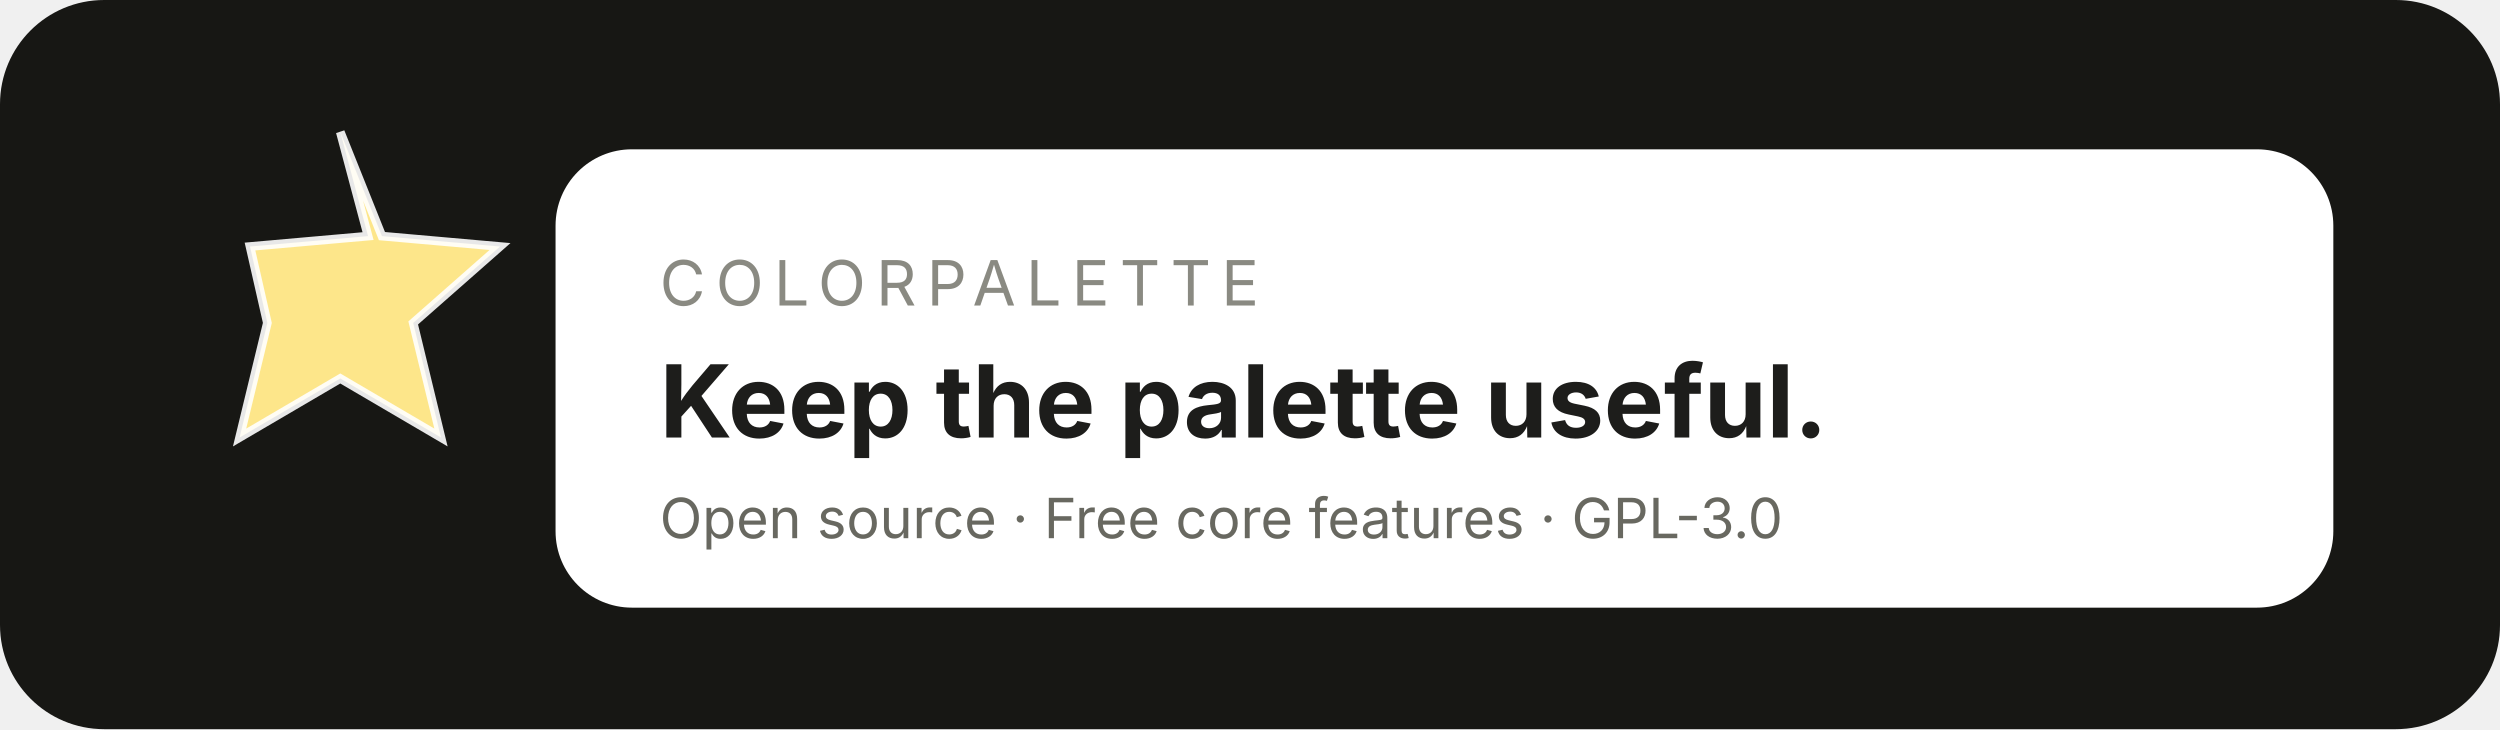
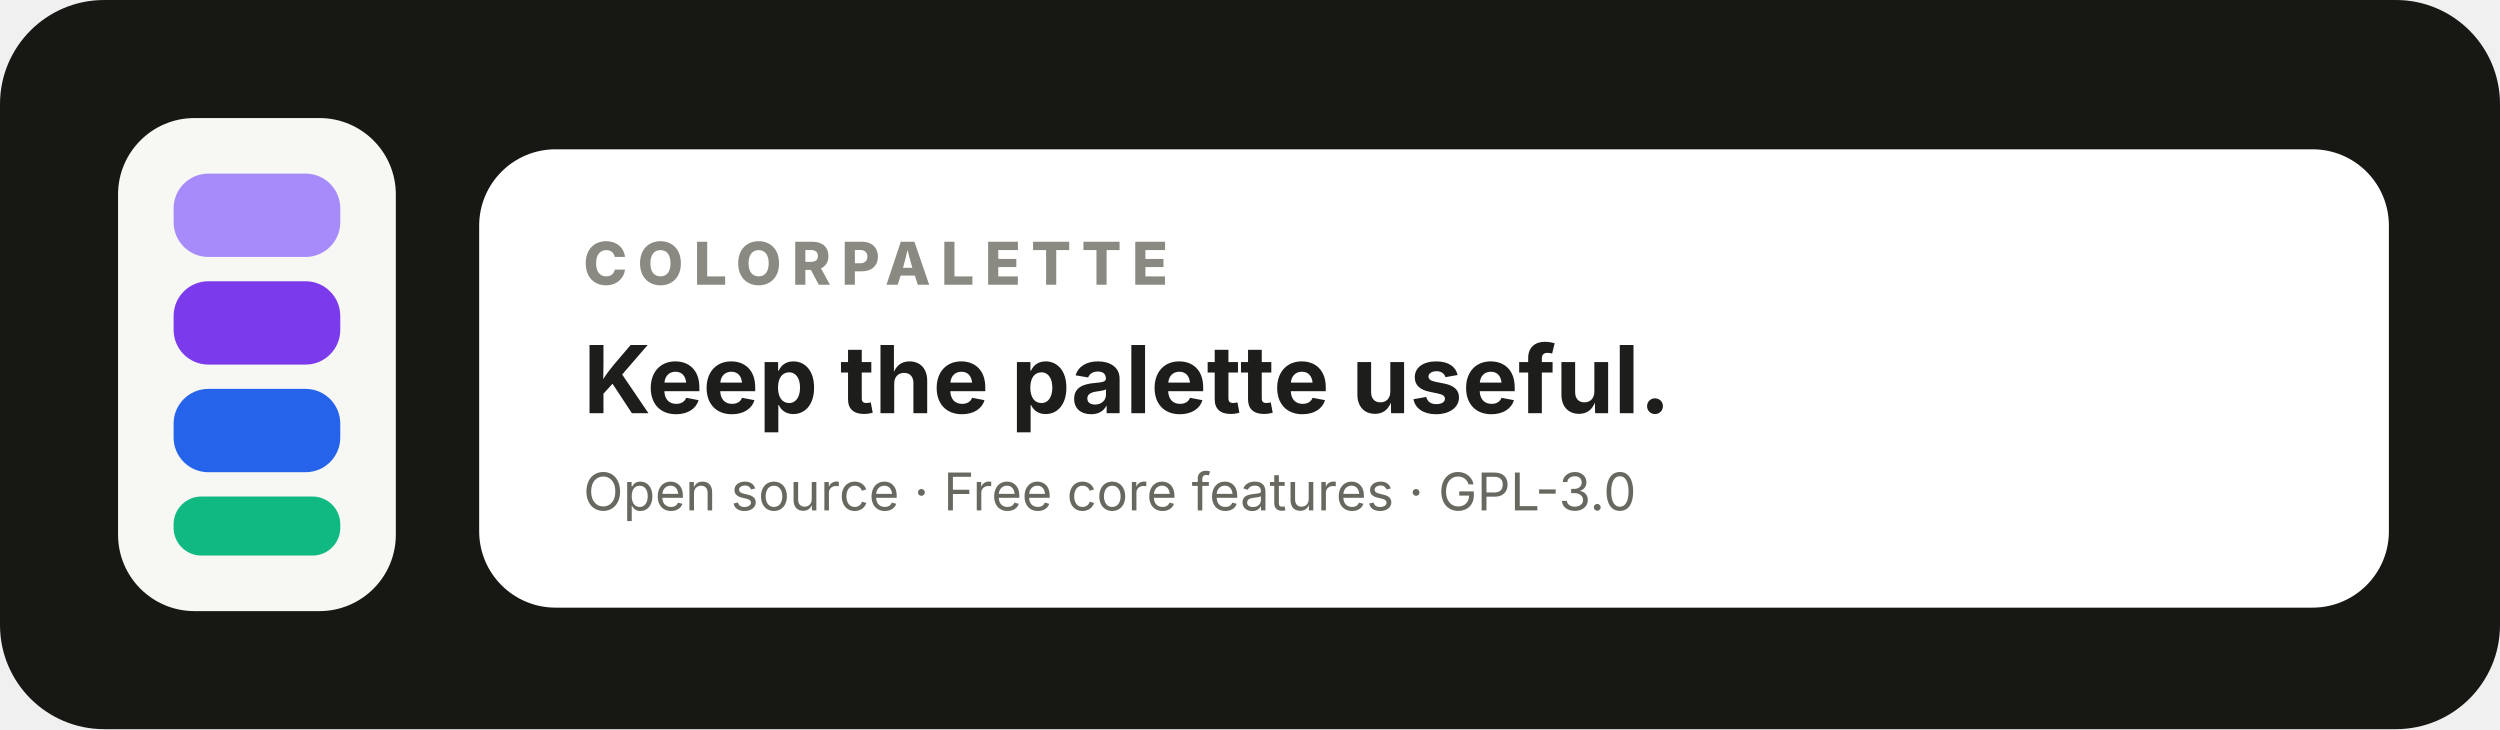
<svg xmlns="http://www.w3.org/2000/svg" viewBox="0 0 720 210" width="720" height="210" role="img" aria-labelledby="t d">
  <rect width="720" height="210" rx="30" fill="#171714" />
  <g transform="translate(34 34)">
-     <path d="M64 4 76 34l34 3-25 22 8 33-29-17-29 17 8-33L38 37l34-3Z" fill="#FDE68A" stroke="#FFF" stroke-opacity=".9" stroke-width="2.5" />
-     <rect x="126" y="9" width="512" height="132" rx="22" fill="#FFFFFF" />
-     <text x="156" y="54" font-family="-apple-system,BlinkMacSystemFont,'Segoe UI',sans-serif" font-size="18" letter-spacing="3" fill="#8A8A82">COLORPALETTE</text>
-     <text x="156" y="92" font-family="-apple-system,BlinkMacSystemFont,'Segoe UI',sans-serif" font-size="29" font-weight="700" fill="#1D1D1B">Keep the palette useful.</text>
-     <text x="156" y="121" font-family="-apple-system,BlinkMacSystemFont,'Segoe UI',sans-serif" font-size="16" fill="#686860">Open source · Free core features · GPL-3.0</text>
+     <rect x="0" y="0" width="80" height="142" rx="22" fill="#F7F7F4" />
+     <rect x="16" y="16" width="48" height="24" rx="10" fill="#A78BFA" />
+     <rect x="16" y="47" width="48" height="24" rx="10" fill="#7C3AED" />
+     <rect x="16" y="78" width="48" height="24" rx="10" fill="#2563EB" />
+     <rect x="16" y="109" width="48" height="17" rx="8" fill="#10B981" />
+     <rect x="104" y="9" width="550" height="132" rx="22" fill="#FFFFFF" />
+     <text x="134" y="48" font-family="-apple-system,BlinkMacSystemFont,'Segoe UI',sans-serif" font-size="17" font-weight="800" letter-spacing="3" fill="#8A8A82">COLORPALETTE</text>
+     <text x="134" y="85" font-family="-apple-system,BlinkMacSystemFont,'Segoe UI',sans-serif" font-size="27" font-weight="700" fill="#1D1D1B">Keep the palette useful.</text>
+     <text x="134" y="113" font-family="-apple-system,BlinkMacSystemFont,'Segoe UI',sans-serif" font-size="15" fill="#686860">Open source · Free core features · GPL-3.0</text>
  </g>
</svg>
